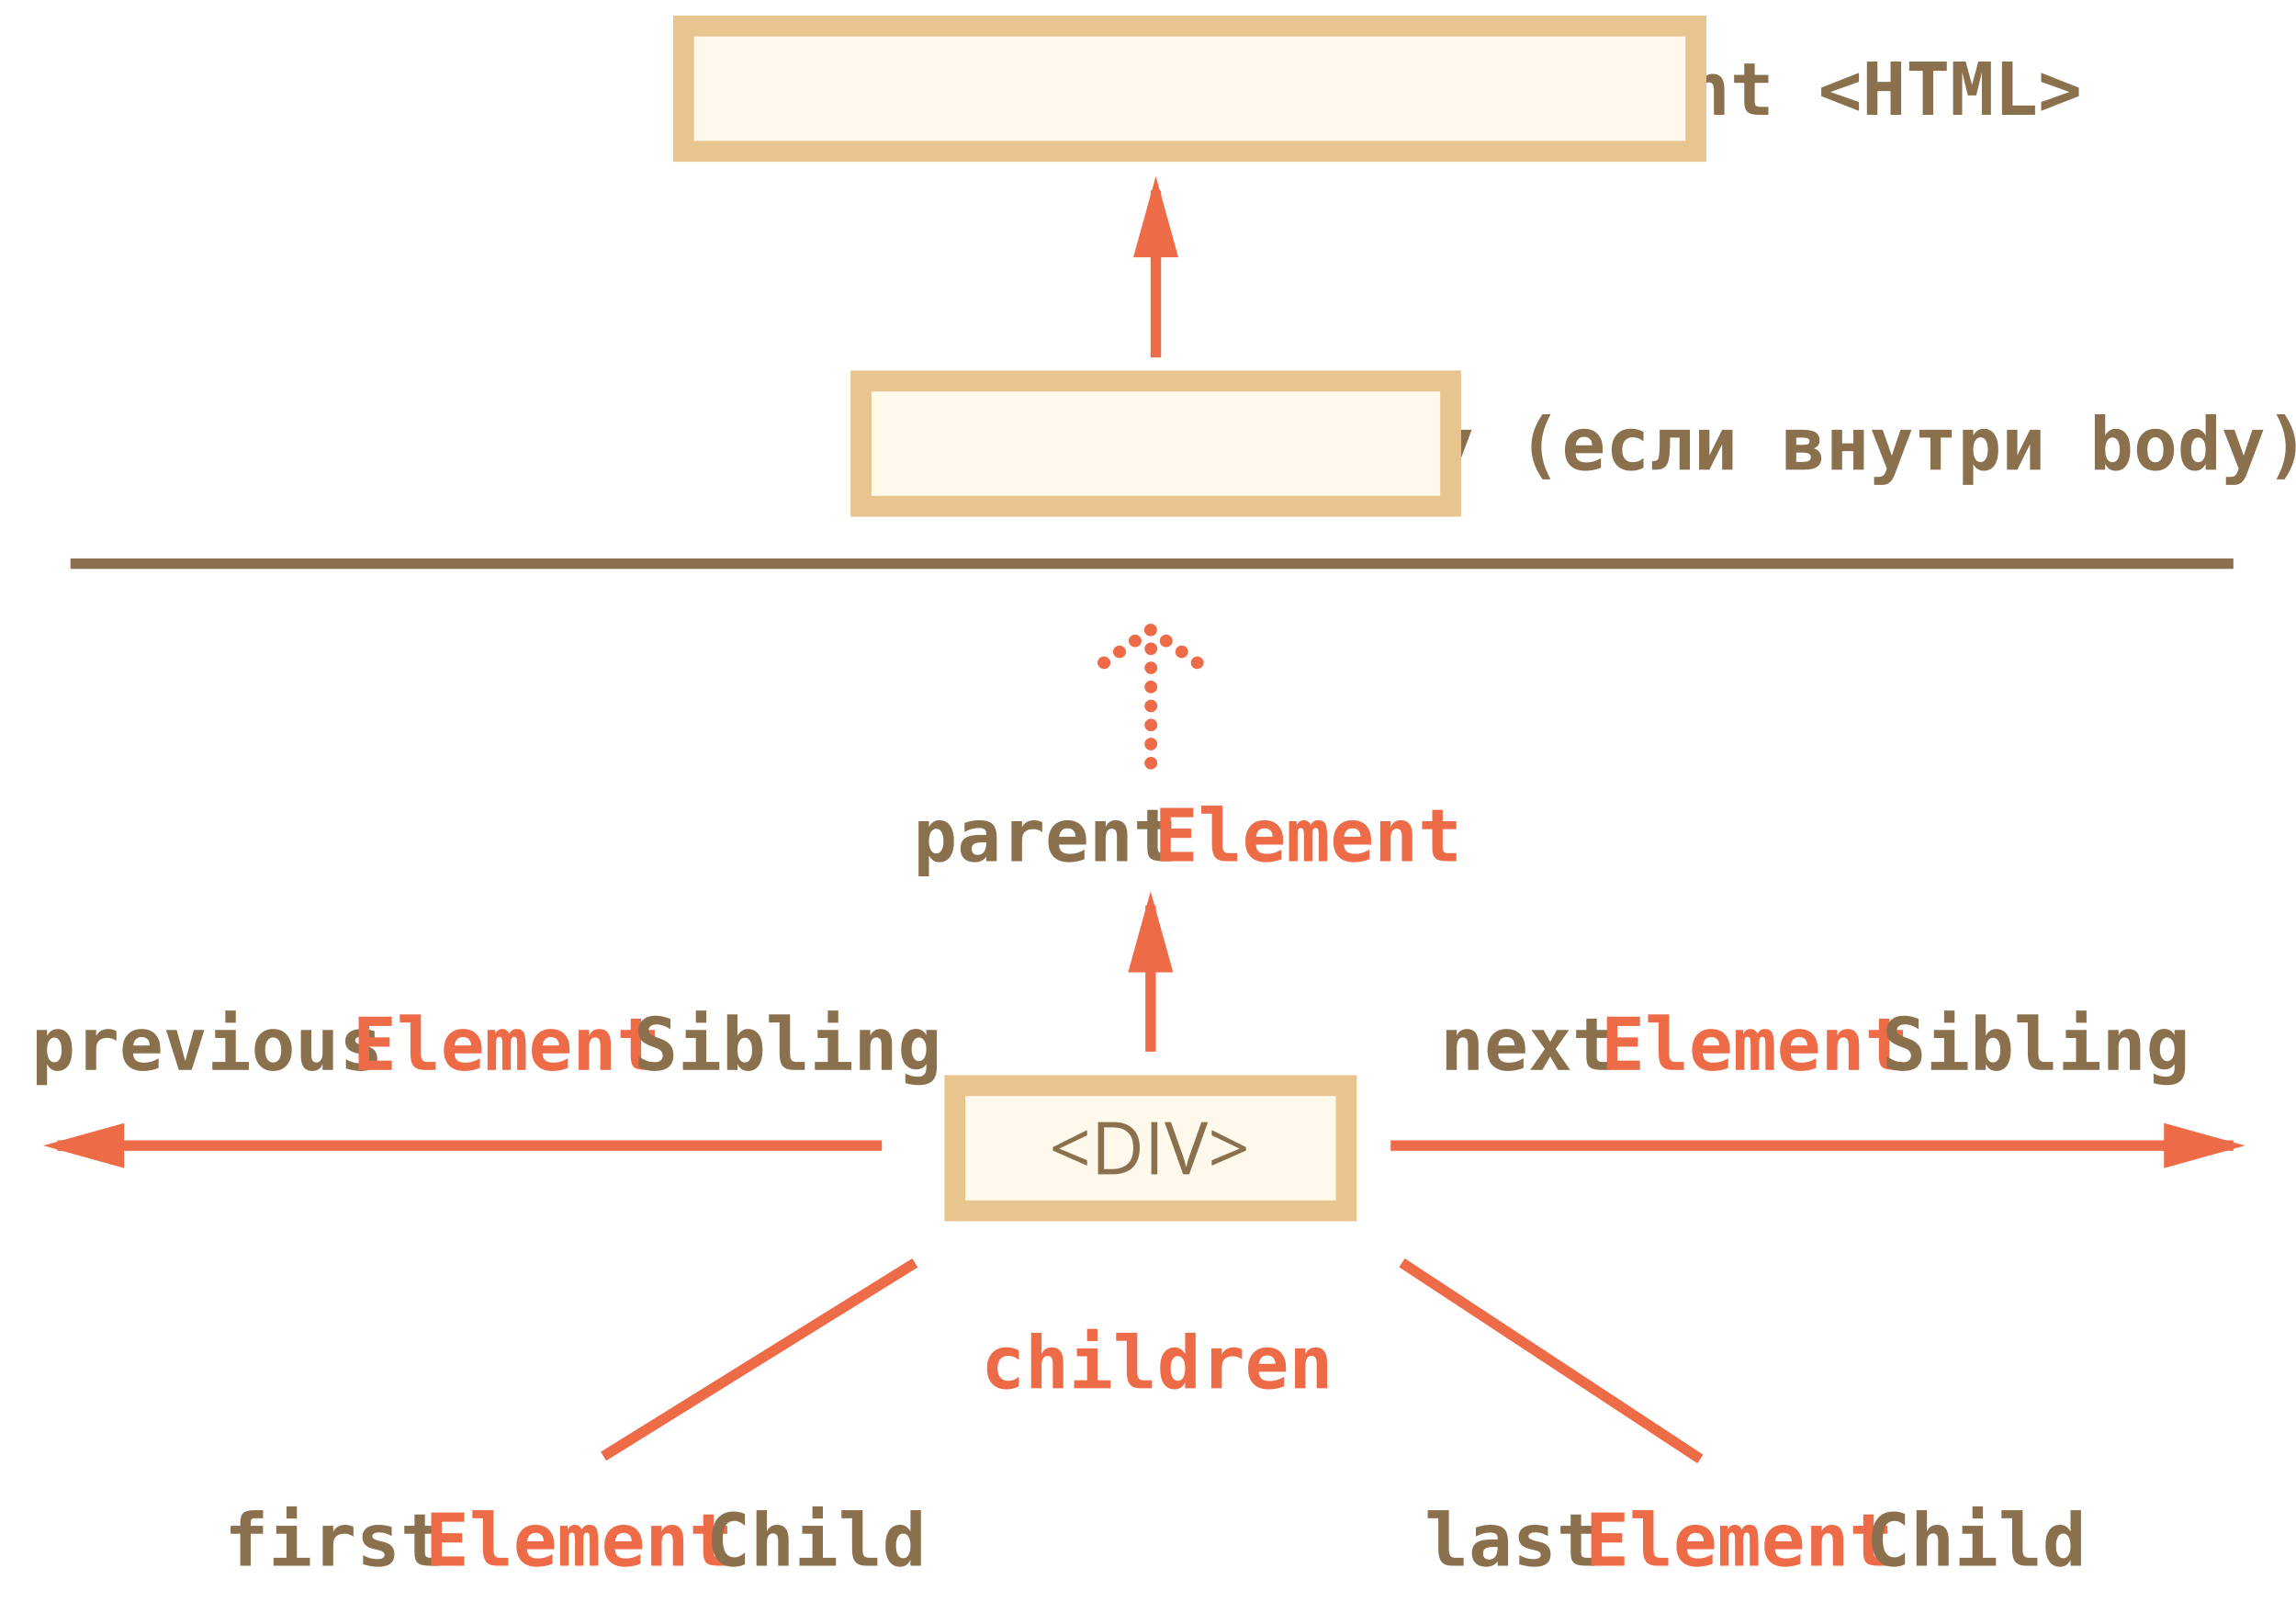
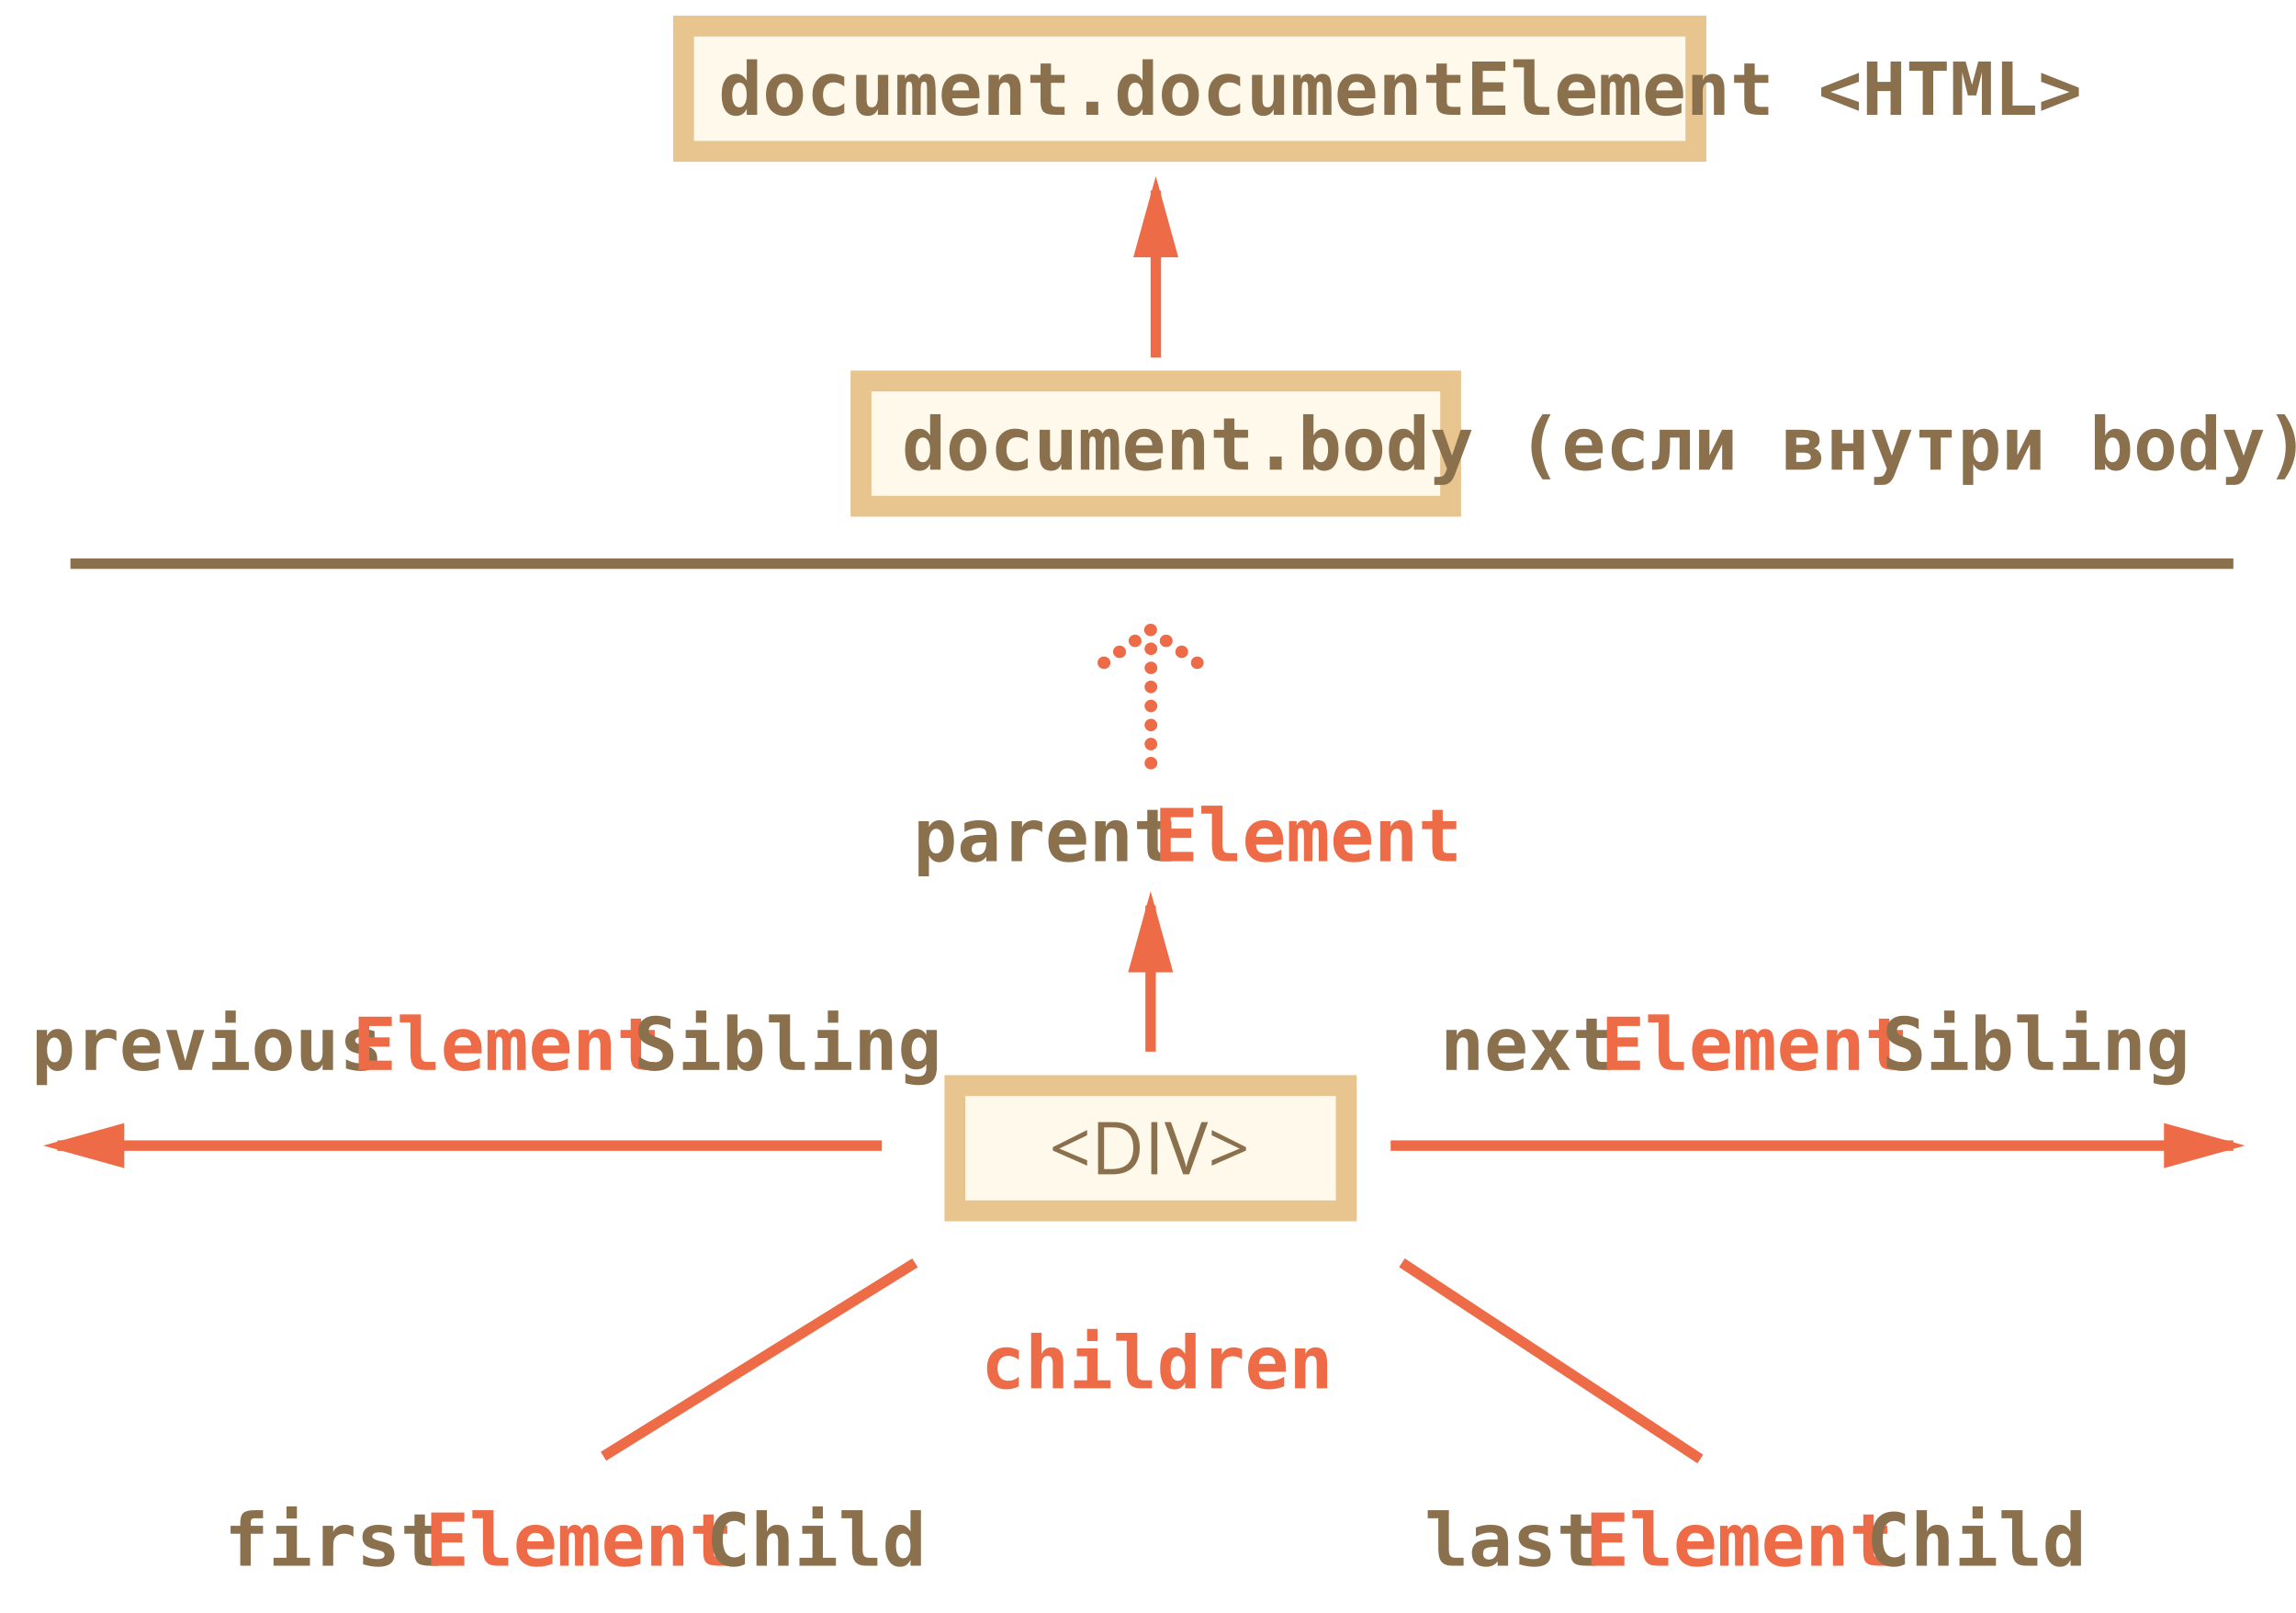
<svg xmlns="http://www.w3.org/2000/svg" width="440px" height="309px" viewBox="0 0 440 309" version="1.1">
  <defs />
  <g id="combined" stroke="none" stroke-width="1" fill="none" fill-rule="evenodd">
    <g id="dom-links-elements.svg">
+       <rect id="Rectangle-8" stroke="#E8C48E" stroke-width="4" fill="#FFF9EB" x="131" y="5" width="194" height="24" />
      <text id="document.documentEle" font-family="Consolas" font-size="14" font-weight="bold" fill="#8A704D">
        <tspan x="137.692" y="22">document.documentElement &lt;HTML&gt;</tspan>
      </text>
+       <rect id="Rectangle-7" stroke="#E8C48E" stroke-width="4" fill="#FFF9EB" x="165" y="73" width="113" height="24" />
      <text id="document.body-(если-" font-family="Consolas" font-size="14" font-weight="bold" fill="#8A704D">
        <tspan x="172.844" y="90">document.body (если внутри body)</tspan>
      </text>
      <path d="M221.5,67.5 L221.5,37.5" id="Line-4" stroke="#EE6B47" stroke-width="2" stroke-linecap="square" fill="#EE6B47" />
      <path id="Line-4-decoration-1" d="M221.5,37.5 C220.45,41.28 219.55,44.52 218.5,48.3 C220.6,48.3 222.4,48.3 224.5,48.3 C223.45,44.52 222.55,41.28 221.5,37.5 C221.5,37.5 221.5,37.5 221.5,37.5 Z" stroke="#EE6B47" stroke-width="2" stroke-linecap="square" fill="#EE6B47" />
      <path d="M233.272,132.22 C233.928,132.22 234.457,132.775 234.457,133.458 C234.457,134.138 233.928,134.694 233.245,134.694 C232.589,134.694 232.06,134.138 232.06,133.458 C232.06,132.775 232.589,132.22 233.272,132.22 L233.272,132.22 Z M231.175,137.672 C230.494,137.672 229.964,137.117 229.964,136.435 C229.964,135.754 230.494,135.198 231.151,135.198 C231.833,135.198 232.363,135.754 232.363,136.435 C232.363,137.117 231.833,137.672 231.175,137.672 L231.175,137.672 Z M231.175,129.242 C231.833,129.242 232.363,129.798 232.363,130.478 C232.363,131.161 231.833,131.715 231.151,131.715 C230.494,131.715 229.964,131.161 229.964,130.478 C229.964,129.798 230.494,129.242 231.175,129.242 L231.175,129.242 Z M229.661,132.296 C230.319,132.296 230.847,132.851 230.847,133.532 C230.847,134.189 230.319,134.744 229.637,134.744 C228.981,134.744 228.45,134.189 228.45,133.507 C228.45,132.851 228.981,132.296 229.661,132.296 L229.661,132.296 Z M229.082,140.649 C228.424,140.649 227.869,140.095 227.869,139.413 C227.869,138.732 228.4,138.202 229.056,138.202 C229.738,138.202 230.268,138.732 230.268,139.413 C230.268,140.095 229.738,140.649 229.082,140.649 L229.082,140.649 Z M229.082,126.263 C229.738,126.263 230.268,126.82 230.268,127.501 C230.268,128.181 229.738,128.738 229.056,128.738 C228.4,128.738 227.869,128.181 227.869,127.501 C227.869,126.82 228.424,126.263 229.082,126.263 L229.082,126.263 Z M226.988,143.627 C226.331,143.627 225.775,143.072 225.775,142.391 C225.775,141.71 226.304,141.179 226.96,141.179 C227.643,141.179 228.173,141.71 228.173,142.391 C228.173,143.072 227.643,143.627 226.988,143.627 L226.988,143.627 Z M226.988,123.285 C227.643,123.285 228.173,123.841 228.173,124.522 C228.173,125.204 227.643,125.76 226.96,125.76 C226.304,125.76 225.775,125.204 225.775,124.522 C225.775,123.841 226.331,123.285 226.988,123.285 L226.988,123.285 Z M226.001,132.296 C226.657,132.296 227.189,132.851 227.189,133.532 C227.189,134.189 226.657,134.744 225.977,134.744 C225.321,134.744 224.791,134.189 224.791,133.507 C224.791,132.851 225.346,132.296 226.001,132.296 L226.001,132.296 Z M222.368,132.296 C223.024,132.296 223.554,132.851 223.554,133.532 C223.554,134.189 222.999,134.744 222.343,134.744 C221.686,134.744 221.131,134.189 221.131,133.507 C221.131,132.851 221.686,132.296 222.368,132.296 L222.368,132.296 Z M218.708,132.296 C219.364,132.296 219.894,132.851 219.894,133.532 C219.894,134.189 219.364,134.744 218.684,134.744 C218.028,134.744 217.496,134.189 217.496,133.507 C217.496,132.851 218.028,132.296 218.708,132.296 L218.708,132.296 Z M215.048,132.296 C215.704,132.296 216.236,132.851 216.236,133.532 C216.236,134.189 215.704,134.744 215.024,134.744 C214.367,134.744 213.837,134.189 213.837,133.507 C213.837,132.851 214.393,132.296 215.048,132.296 L215.048,132.296 Z M211.415,132.296 C212.071,132.296 212.601,132.851 212.601,133.532 C212.601,134.189 212.046,134.744 211.388,134.744 C210.733,134.744 210.178,134.189 210.178,133.507 C210.178,132.851 210.733,132.296 211.415,132.296 L211.415,132.296 Z M207.755,132.296 C208.411,132.296 208.941,132.851 208.941,133.532 C208.941,134.189 208.411,134.744 207.73,134.744 C207.073,134.744 206.543,134.189 206.543,133.507 C206.543,132.851 207.073,132.296 207.755,132.296 L207.755,132.296 Z" id="Fill-7" fill="#EE6B47" transform="translate(220.5, 133.4565) rotate(-90) translate(-220.5, -133.4565) " />
      <path d="M14.5,108 L427,108" id="Line-5" stroke="#8A704D" stroke-width="2" stroke-linecap="square" />
      <text id="parentElement" font-family="Consolas" font-size="14" font-weight="bold">
        <tspan x="175" y="165" fill="#8A704D">parent</tspan>
        <tspan x="221.184" y="165" fill="#EE6B47">Element</tspan>
      </text>
      <rect id="Rectangle-6" stroke="#E8C48E" stroke-width="4" fill="#FFF9EB" x="183" y="208" width="75" height="24" />
-       <rect id="Rectangle-7" stroke="#E8C48E" stroke-width="4" fill="#FFF9EB" x="165" y="73" width="113" height="24" />
-       <rect id="Rectangle-8" stroke="#E8C48E" stroke-width="4" fill="#FFF9EB" x="131" y="5" width="194" height="24" />
      <text id="&lt;DIV&gt;" font-family="Open Sans" font-size="14" font-weight="526" fill="#8A704D">
        <tspan x="201.052" y="225">&lt;DIV&gt;</tspan>
      </text>
      <path d="M220.5,200.5 L220.5,174.5" id="Line-6" stroke="#EE6B47" stroke-width="2" stroke-linecap="square" fill="#EE6B47" />
      <path id="Line-6-decoration-1" d="M220.5,174.5 C219.45,178.28 218.55,181.52 217.5,185.3 C219.6,185.3 221.4,185.3 223.5,185.3 C222.45,181.52 221.55,178.28 220.5,174.5 C220.5,174.5 220.5,174.5 220.5,174.5 Z" stroke="#EE6B47" stroke-width="2" stroke-linecap="square" fill="#EE6B47" />
      <path d="M267.5,219.5 L427,219.5" id="Line-7" stroke="#EE6B47" stroke-width="2" stroke-linecap="square" fill="#EE6B47" />
      <path id="Line-7-decoration-1" d="M426.5,219.5 C422.72,218.45 419.48,217.55 415.7,216.5 C415.7,218.6 415.7,220.4 415.7,222.5 C419.48,221.45 422.72,220.55 426.5,219.5 C426.5,219.5 426.5,219.5 426.5,219.5 Z" stroke="#EE6B47" stroke-width="2" stroke-linecap="square" fill="#EE6B47" />
      <text id="nextElementSibling" font-family="Consolas" font-size="14" font-weight="bold">
        <tspan x="276" y="205" fill="#8A704D">next</tspan>
        <tspan x="306.789" y="205" fill="#EE6B47">Element</tspan>
        <tspan x="360.67" y="205" fill="#8A704D">Sibling</tspan>
      </text>
      <path d="M168,219.5 L12,219.5" id="Line-8" stroke="#EE6B47" stroke-width="2" stroke-linecap="square" fill="#EE6B47" />
      <path id="Line-8-decoration-1" d="M12,219.5 C15.78,220.55 19.02,221.45 22.8,222.5 C22.8,220.4 22.8,218.6 22.8,216.5 C19.02,217.55 15.78,218.45 12,219.5 C12,219.5 12,219.5 12,219.5 Z" stroke="#EE6B47" stroke-width="2" stroke-linecap="square" fill="#EE6B47" />
      <text id="previousElementSibli" font-family="Consolas" font-size="14" font-weight="bold">
        <tspan x="6" y="205" fill="#8A704D">previous</tspan>
        <tspan x="67.578" y="205" fill="#EE6B47">Element</tspan>
        <tspan x="121.459" y="205" fill="#8A704D">Sibling</tspan>
      </text>
      <path d="M116.5,278.5 L174.5,242.5" id="Line" stroke="#EE6B47" stroke-width="2" stroke-linecap="square" />
      <path d="M325,279 L269.5,242.5" id="Line-3" stroke="#EE6B47" stroke-width="2" stroke-linecap="square" />
      <text id="children" font-family="Consolas" font-size="14" font-weight="bold" fill="#EE6B47">
        <tspan x="188" y="266">children</tspan>
      </text>
      <text id="firstElementChild--" font-family="Consolas" font-size="14" font-weight="bold">
        <tspan x="43" y="300" fill="#8A704D">first</tspan>
        <tspan x="81.486" y="300" fill="#EE6B47">Element</tspan>
        <tspan x="135.367" y="300" fill="#8A704D">Child  </tspan>
      </text>
      <text id="lastElementChild" font-family="Consolas" font-size="14" font-weight="bold">
        <tspan x="273" y="300" fill="#8A704D">last</tspan>
        <tspan x="303.789" y="300" fill="#EE6B47">Element</tspan>
        <tspan x="357.67" y="300" fill="#8A704D">Child</tspan>
      </text>
    </g>
  </g>
</svg>
